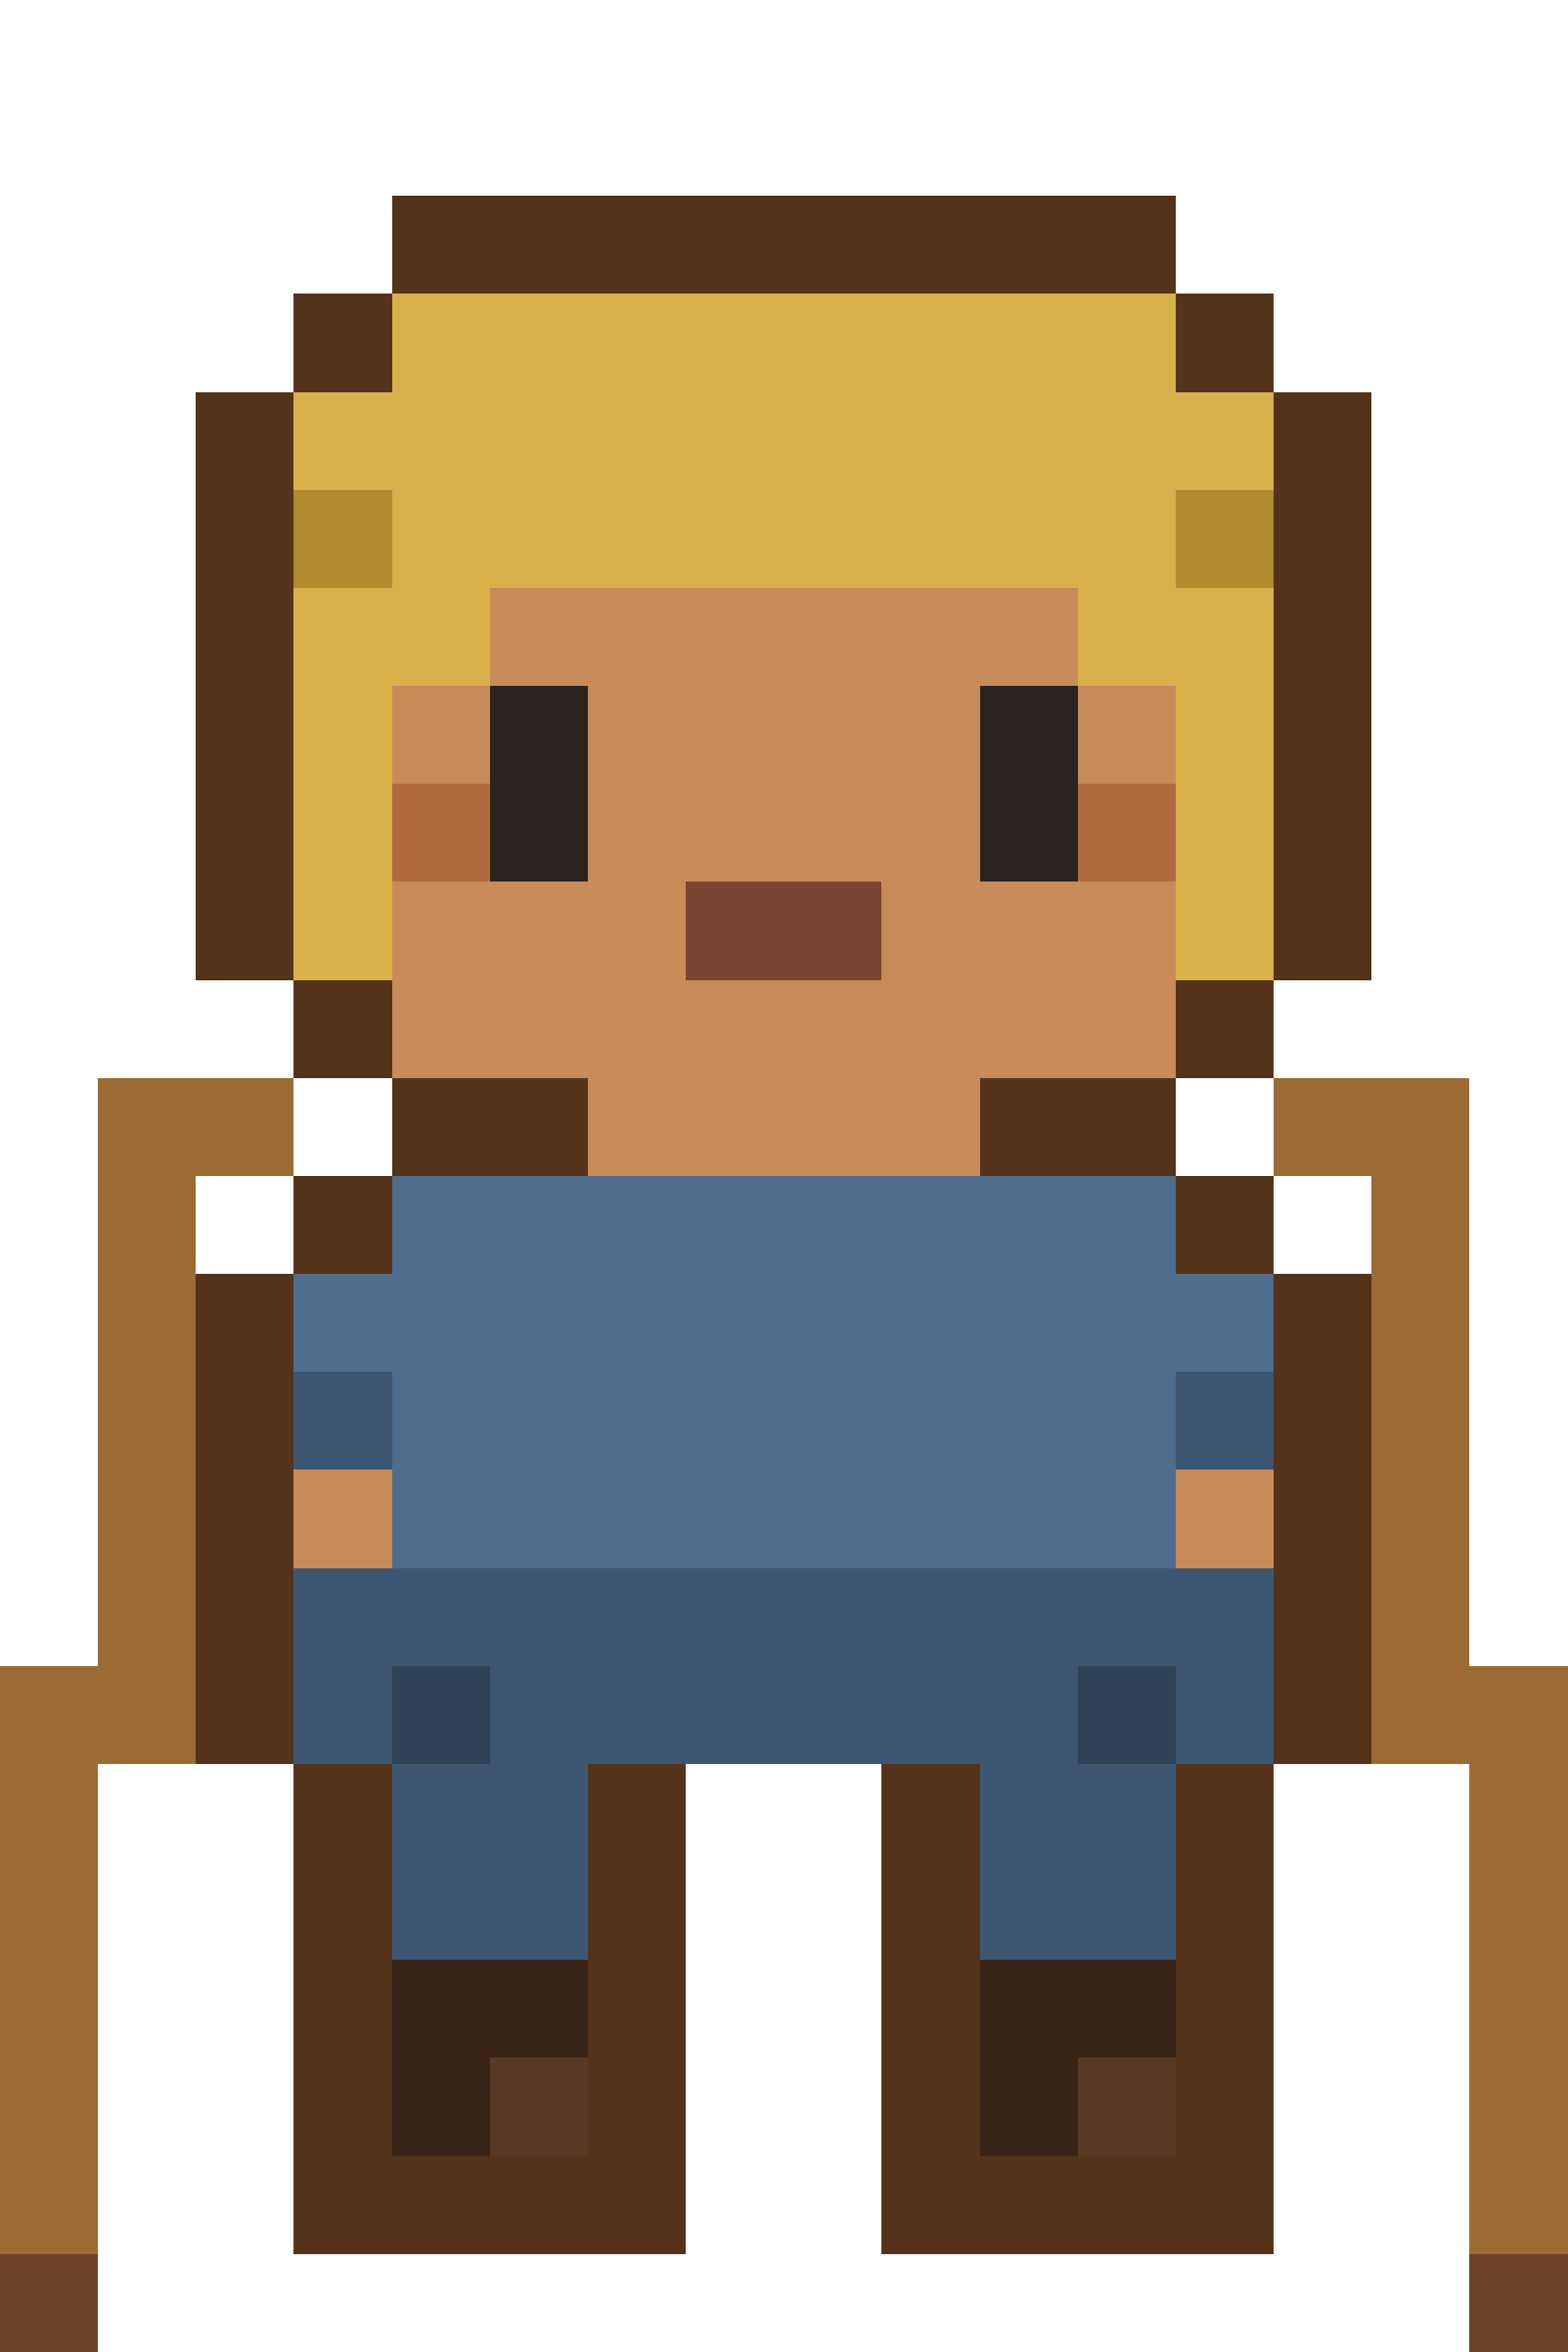
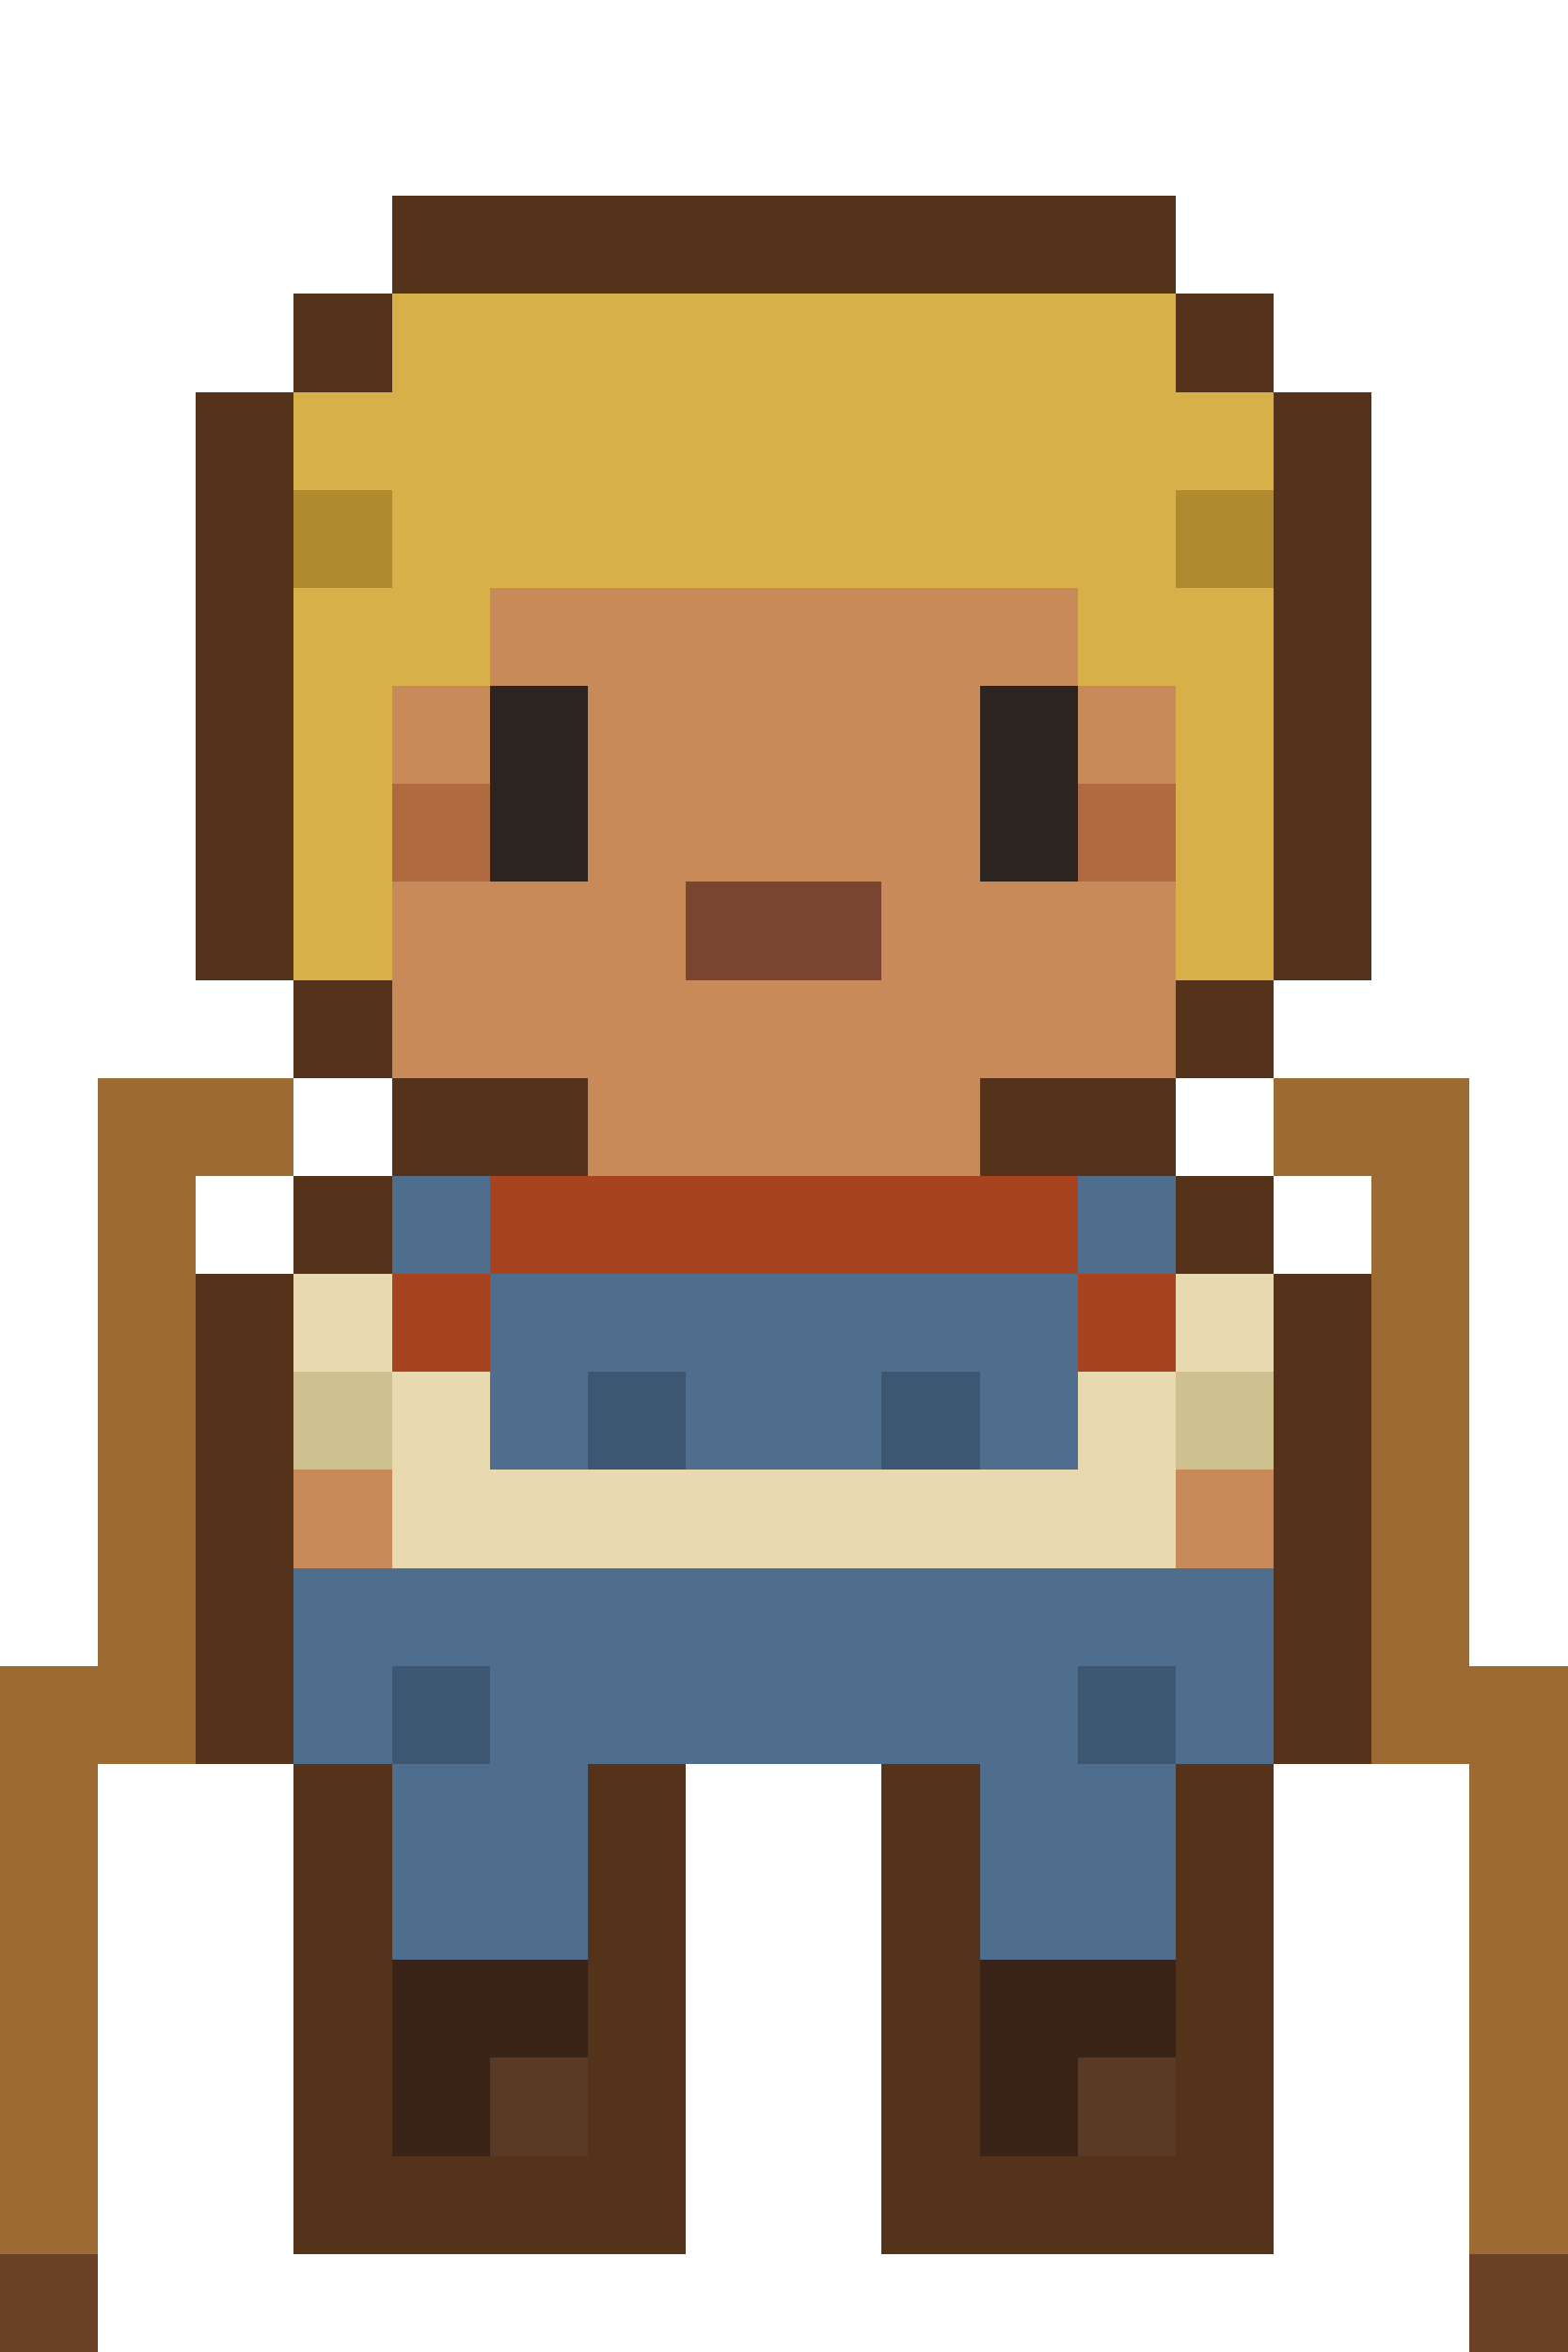
<svg xmlns="http://www.w3.org/2000/svg" viewBox="0 0 16 24" width="16" height="24" shape-rendering="crispEdges" aria-hidden="true" focusable="false">
  <rect x="4" y="2" width="1" height="1" fill="#54331a" />
  <rect x="5" y="2" width="1" height="1" fill="#54331a" />
  <rect x="6" y="2" width="1" height="1" fill="#54331a" />
  <rect x="7" y="2" width="1" height="1" fill="#54331a" />
  <rect x="8" y="2" width="1" height="1" fill="#54331a" />
  <rect x="9" y="2" width="1" height="1" fill="#54331a" />
  <rect x="10" y="2" width="1" height="1" fill="#54331a" />
  <rect x="11" y="2" width="1" height="1" fill="#54331a" />
  <rect x="3" y="3" width="1" height="1" fill="#54331a" />
  <rect x="4" y="3" width="1" height="1" fill="#d8b04a" />
  <rect x="5" y="3" width="1" height="1" fill="#d8b04a" />
  <rect x="6" y="3" width="1" height="1" fill="#d8b04a" />
  <rect x="7" y="3" width="1" height="1" fill="#d8b04a" />
  <rect x="8" y="3" width="1" height="1" fill="#d8b04a" />
  <rect x="9" y="3" width="1" height="1" fill="#d8b04a" />
  <rect x="10" y="3" width="1" height="1" fill="#d8b04a" />
  <rect x="11" y="3" width="1" height="1" fill="#d8b04a" />
  <rect x="12" y="3" width="1" height="1" fill="#54331a" />
  <rect x="2" y="4" width="1" height="1" fill="#54331a" />
  <rect x="3" y="4" width="1" height="1" fill="#d8b04a" />
  <rect x="4" y="4" width="1" height="1" fill="#d8b04a" />
  <rect x="5" y="4" width="1" height="1" fill="#d8b04a" />
  <rect x="6" y="4" width="1" height="1" fill="#d8b04a" />
  <rect x="7" y="4" width="1" height="1" fill="#d8b04a" />
  <rect x="8" y="4" width="1" height="1" fill="#d8b04a" />
  <rect x="9" y="4" width="1" height="1" fill="#d8b04a" />
  <rect x="10" y="4" width="1" height="1" fill="#d8b04a" />
  <rect x="11" y="4" width="1" height="1" fill="#d8b04a" />
  <rect x="12" y="4" width="1" height="1" fill="#d8b04a" />
  <rect x="13" y="4" width="1" height="1" fill="#54331a" />
  <rect x="2" y="5" width="1" height="1" fill="#54331a" />
  <rect x="3" y="5" width="1" height="1" fill="#b08a2e" />
  <rect x="4" y="5" width="1" height="1" fill="#d8b04a" />
  <rect x="5" y="5" width="1" height="1" fill="#d8b04a" />
  <rect x="6" y="5" width="1" height="1" fill="#d8b04a" />
  <rect x="7" y="5" width="1" height="1" fill="#d8b04a" />
  <rect x="8" y="5" width="1" height="1" fill="#d8b04a" />
  <rect x="9" y="5" width="1" height="1" fill="#d8b04a" />
  <rect x="10" y="5" width="1" height="1" fill="#d8b04a" />
  <rect x="11" y="5" width="1" height="1" fill="#d8b04a" />
  <rect x="12" y="5" width="1" height="1" fill="#b08a2e" />
  <rect x="13" y="5" width="1" height="1" fill="#54331a" />
  <rect x="2" y="6" width="1" height="1" fill="#54331a" />
  <rect x="3" y="6" width="1" height="1" fill="#d8b04a" />
  <rect x="4" y="6" width="1" height="1" fill="#d8b04a" />
  <rect x="5" y="6" width="1" height="1" fill="#c98a5a" />
  <rect x="6" y="6" width="1" height="1" fill="#c98a5a" />
  <rect x="7" y="6" width="1" height="1" fill="#c98a5a" />
  <rect x="8" y="6" width="1" height="1" fill="#c98a5a" />
  <rect x="9" y="6" width="1" height="1" fill="#c98a5a" />
  <rect x="10" y="6" width="1" height="1" fill="#c98a5a" />
  <rect x="11" y="6" width="1" height="1" fill="#d8b04a" />
  <rect x="12" y="6" width="1" height="1" fill="#d8b04a" />
  <rect x="13" y="6" width="1" height="1" fill="#54331a" />
  <rect x="2" y="7" width="1" height="1" fill="#54331a" />
  <rect x="3" y="7" width="1" height="1" fill="#d8b04a" />
  <rect x="4" y="7" width="1" height="1" fill="#c98a5a" />
  <rect x="5" y="7" width="1" height="1" fill="#2b2421" />
  <rect x="6" y="7" width="1" height="1" fill="#c98a5a" />
  <rect x="7" y="7" width="1" height="1" fill="#c98a5a" />
  <rect x="8" y="7" width="1" height="1" fill="#c98a5a" />
  <rect x="9" y="7" width="1" height="1" fill="#c98a5a" />
  <rect x="10" y="7" width="1" height="1" fill="#2b2421" />
  <rect x="11" y="7" width="1" height="1" fill="#c98a5a" />
  <rect x="12" y="7" width="1" height="1" fill="#d8b04a" />
  <rect x="13" y="7" width="1" height="1" fill="#54331a" />
  <rect x="2" y="8" width="1" height="1" fill="#54331a" />
  <rect x="3" y="8" width="1" height="1" fill="#d8b04a" />
  <rect x="4" y="8" width="1" height="1" fill="#b06a40" />
  <rect x="5" y="8" width="1" height="1" fill="#2b2421" />
  <rect x="6" y="8" width="1" height="1" fill="#c98a5a" />
  <rect x="7" y="8" width="1" height="1" fill="#c98a5a" />
  <rect x="8" y="8" width="1" height="1" fill="#c98a5a" />
  <rect x="9" y="8" width="1" height="1" fill="#c98a5a" />
  <rect x="10" y="8" width="1" height="1" fill="#2b2421" />
  <rect x="11" y="8" width="1" height="1" fill="#b06a40" />
  <rect x="12" y="8" width="1" height="1" fill="#d8b04a" />
  <rect x="13" y="8" width="1" height="1" fill="#54331a" />
  <rect x="2" y="9" width="1" height="1" fill="#54331a" />
  <rect x="3" y="9" width="1" height="1" fill="#d8b04a" />
  <rect x="4" y="9" width="1" height="1" fill="#c98a5a" />
  <rect x="5" y="9" width="1" height="1" fill="#c98a5a" />
  <rect x="6" y="9" width="1" height="1" fill="#c98a5a" />
  <rect x="7" y="9" width="1" height="1" fill="#7a4530" />
  <rect x="8" y="9" width="1" height="1" fill="#7a4530" />
  <rect x="9" y="9" width="1" height="1" fill="#c98a5a" />
  <rect x="10" y="9" width="1" height="1" fill="#c98a5a" />
  <rect x="11" y="9" width="1" height="1" fill="#c98a5a" />
  <rect x="12" y="9" width="1" height="1" fill="#d8b04a" />
  <rect x="13" y="9" width="1" height="1" fill="#54331a" />
  <rect x="3" y="10" width="1" height="1" fill="#54331a" />
  <rect x="4" y="10" width="1" height="1" fill="#c98a5a" />
  <rect x="5" y="10" width="1" height="1" fill="#c98a5a" />
  <rect x="6" y="10" width="1" height="1" fill="#c98a5a" />
  <rect x="7" y="10" width="1" height="1" fill="#c98a5a" />
  <rect x="8" y="10" width="1" height="1" fill="#c98a5a" />
  <rect x="9" y="10" width="1" height="1" fill="#c98a5a" />
  <rect x="10" y="10" width="1" height="1" fill="#c98a5a" />
  <rect x="11" y="10" width="1" height="1" fill="#c98a5a" />
  <rect x="12" y="10" width="1" height="1" fill="#54331a" />
  <rect x="1" y="11" width="1" height="1" fill="#9c6b33" />
  <rect x="2" y="11" width="1" height="1" fill="#9c6b33" />
  <rect x="4" y="11" width="1" height="1" fill="#54331a" />
  <rect x="5" y="11" width="1" height="1" fill="#54331a" />
  <rect x="6" y="11" width="1" height="1" fill="#c98a5a" />
  <rect x="7" y="11" width="1" height="1" fill="#c98a5a" />
  <rect x="8" y="11" width="1" height="1" fill="#c98a5a" />
  <rect x="9" y="11" width="1" height="1" fill="#c98a5a" />
  <rect x="10" y="11" width="1" height="1" fill="#54331a" />
  <rect x="11" y="11" width="1" height="1" fill="#54331a" />
  <rect x="13" y="11" width="1" height="1" fill="#9c6b33" />
  <rect x="14" y="11" width="1" height="1" fill="#9c6b33" />
  <rect x="1" y="12" width="1" height="1" fill="#9c6b33" />
  <rect x="3" y="12" width="1" height="1" fill="#54331a" />
  <rect x="4" y="12" width="1" height="1" fill="#4f6d8c" />
-   <rect x="5" y="12" width="1" height="1" fill="#4f6d8c" />
-   <rect x="6" y="12" width="1" height="1" fill="#4f6d8c" />
-   <rect x="7" y="12" width="1" height="1" fill="#4f6d8c" />
-   <rect x="8" y="12" width="1" height="1" fill="#4f6d8c" />
-   <rect x="9" y="12" width="1" height="1" fill="#4f6d8c" />
-   <rect x="10" y="12" width="1" height="1" fill="#4f6d8c" />
+   <rect x="5" y="12" width="1" height="1" fill="#a8431f" />
+   <rect x="6" y="12" width="1" height="1" fill="#a8431f" />
+   <rect x="7" y="12" width="1" height="1" fill="#a8431f" />
+   <rect x="8" y="12" width="1" height="1" fill="#a8431f" />
+   <rect x="9" y="12" width="1" height="1" fill="#a8431f" />
+   <rect x="10" y="12" width="1" height="1" fill="#a8431f" />
  <rect x="11" y="12" width="1" height="1" fill="#4f6d8c" />
  <rect x="12" y="12" width="1" height="1" fill="#54331a" />
  <rect x="14" y="12" width="1" height="1" fill="#9c6b33" />
  <rect x="1" y="13" width="1" height="1" fill="#9c6b33" />
  <rect x="2" y="13" width="1" height="1" fill="#54331a" />
-   <rect x="3" y="13" width="1" height="1" fill="#4f6d8c" />
-   <rect x="4" y="13" width="1" height="1" fill="#4f6d8c" />
+   <rect x="3" y="13" width="1" height="1" fill="#e8d9b0" />
+   <rect x="4" y="13" width="1" height="1" fill="#a8431f" />
  <rect x="5" y="13" width="1" height="1" fill="#4f6d8c" />
  <rect x="6" y="13" width="1" height="1" fill="#4f6d8c" />
  <rect x="7" y="13" width="1" height="1" fill="#4f6d8c" />
  <rect x="8" y="13" width="1" height="1" fill="#4f6d8c" />
  <rect x="9" y="13" width="1" height="1" fill="#4f6d8c" />
  <rect x="10" y="13" width="1" height="1" fill="#4f6d8c" />
-   <rect x="11" y="13" width="1" height="1" fill="#4f6d8c" />
-   <rect x="12" y="13" width="1" height="1" fill="#4f6d8c" />
+   <rect x="11" y="13" width="1" height="1" fill="#a8431f" />
+   <rect x="12" y="13" width="1" height="1" fill="#e8d9b0" />
  <rect x="13" y="13" width="1" height="1" fill="#54331a" />
  <rect x="14" y="13" width="1" height="1" fill="#9c6b33" />
  <rect x="1" y="14" width="1" height="1" fill="#9c6b33" />
  <rect x="2" y="14" width="1" height="1" fill="#54331a" />
-   <rect x="3" y="14" width="1" height="1" fill="#3d5773" />
-   <rect x="4" y="14" width="1" height="1" fill="#4f6d8c" />
+   <rect x="3" y="14" width="1" height="1" fill="#cfc090" />
+   <rect x="4" y="14" width="1" height="1" fill="#e8d9b0" />
  <rect x="5" y="14" width="1" height="1" fill="#4f6d8c" />
-   <rect x="6" y="14" width="1" height="1" fill="#4f6d8c" />
+   <rect x="6" y="14" width="1" height="1" fill="#3d5773" />
  <rect x="7" y="14" width="1" height="1" fill="#4f6d8c" />
  <rect x="8" y="14" width="1" height="1" fill="#4f6d8c" />
-   <rect x="9" y="14" width="1" height="1" fill="#4f6d8c" />
+   <rect x="9" y="14" width="1" height="1" fill="#3d5773" />
  <rect x="10" y="14" width="1" height="1" fill="#4f6d8c" />
-   <rect x="11" y="14" width="1" height="1" fill="#4f6d8c" />
-   <rect x="12" y="14" width="1" height="1" fill="#3d5773" />
+   <rect x="11" y="14" width="1" height="1" fill="#e8d9b0" />
+   <rect x="12" y="14" width="1" height="1" fill="#cfc090" />
  <rect x="13" y="14" width="1" height="1" fill="#54331a" />
  <rect x="14" y="14" width="1" height="1" fill="#9c6b33" />
  <rect x="1" y="15" width="1" height="1" fill="#9c6b33" />
  <rect x="2" y="15" width="1" height="1" fill="#54331a" />
  <rect x="3" y="15" width="1" height="1" fill="#c98a5a" />
-   <rect x="4" y="15" width="1" height="1" fill="#4f6d8c" />
-   <rect x="5" y="15" width="1" height="1" fill="#4f6d8c" />
-   <rect x="6" y="15" width="1" height="1" fill="#4f6d8c" />
-   <rect x="7" y="15" width="1" height="1" fill="#4f6d8c" />
-   <rect x="8" y="15" width="1" height="1" fill="#4f6d8c" />
-   <rect x="9" y="15" width="1" height="1" fill="#4f6d8c" />
-   <rect x="10" y="15" width="1" height="1" fill="#4f6d8c" />
-   <rect x="11" y="15" width="1" height="1" fill="#4f6d8c" />
+   <rect x="4" y="15" width="1" height="1" fill="#e8d9b0" />
+   <rect x="5" y="15" width="1" height="1" fill="#e8d9b0" />
+   <rect x="6" y="15" width="1" height="1" fill="#e8d9b0" />
+   <rect x="7" y="15" width="1" height="1" fill="#e8d9b0" />
+   <rect x="8" y="15" width="1" height="1" fill="#e8d9b0" />
+   <rect x="9" y="15" width="1" height="1" fill="#e8d9b0" />
+   <rect x="10" y="15" width="1" height="1" fill="#e8d9b0" />
+   <rect x="11" y="15" width="1" height="1" fill="#e8d9b0" />
  <rect x="12" y="15" width="1" height="1" fill="#c98a5a" />
  <rect x="13" y="15" width="1" height="1" fill="#54331a" />
  <rect x="14" y="15" width="1" height="1" fill="#9c6b33" />
  <rect x="1" y="16" width="1" height="1" fill="#9c6b33" />
  <rect x="2" y="16" width="1" height="1" fill="#54331a" />
-   <rect x="3" y="16" width="1" height="1" fill="#3d5773" />
-   <rect x="4" y="16" width="1" height="1" fill="#3d5773" />
-   <rect x="5" y="16" width="1" height="1" fill="#3d5773" />
-   <rect x="6" y="16" width="1" height="1" fill="#3d5773" />
-   <rect x="7" y="16" width="1" height="1" fill="#3d5773" />
-   <rect x="8" y="16" width="1" height="1" fill="#3d5773" />
-   <rect x="9" y="16" width="1" height="1" fill="#3d5773" />
-   <rect x="10" y="16" width="1" height="1" fill="#3d5773" />
-   <rect x="11" y="16" width="1" height="1" fill="#3d5773" />
-   <rect x="12" y="16" width="1" height="1" fill="#3d5773" />
+   <rect x="3" y="16" width="1" height="1" fill="#4f6d8c" />
+   <rect x="4" y="16" width="1" height="1" fill="#4f6d8c" />
+   <rect x="5" y="16" width="1" height="1" fill="#4f6d8c" />
+   <rect x="6" y="16" width="1" height="1" fill="#4f6d8c" />
+   <rect x="7" y="16" width="1" height="1" fill="#4f6d8c" />
+   <rect x="8" y="16" width="1" height="1" fill="#4f6d8c" />
+   <rect x="9" y="16" width="1" height="1" fill="#4f6d8c" />
+   <rect x="10" y="16" width="1" height="1" fill="#4f6d8c" />
+   <rect x="11" y="16" width="1" height="1" fill="#4f6d8c" />
+   <rect x="12" y="16" width="1" height="1" fill="#4f6d8c" />
  <rect x="13" y="16" width="1" height="1" fill="#54331a" />
  <rect x="14" y="16" width="1" height="1" fill="#9c6b33" />
  <rect x="0" y="17" width="1" height="1" fill="#9c6b33" />
  <rect x="1" y="17" width="1" height="1" fill="#9c6b33" />
  <rect x="2" y="17" width="1" height="1" fill="#54331a" />
-   <rect x="3" y="17" width="1" height="1" fill="#3d5773" />
-   <rect x="4" y="17" width="1" height="1" fill="#2e4356" />
-   <rect x="5" y="17" width="1" height="1" fill="#3d5773" />
-   <rect x="6" y="17" width="1" height="1" fill="#3d5773" />
-   <rect x="7" y="17" width="1" height="1" fill="#3d5773" />
-   <rect x="8" y="17" width="1" height="1" fill="#3d5773" />
-   <rect x="9" y="17" width="1" height="1" fill="#3d5773" />
-   <rect x="10" y="17" width="1" height="1" fill="#3d5773" />
-   <rect x="11" y="17" width="1" height="1" fill="#2e4356" />
-   <rect x="12" y="17" width="1" height="1" fill="#3d5773" />
+   <rect x="3" y="17" width="1" height="1" fill="#4f6d8c" />
+   <rect x="4" y="17" width="1" height="1" fill="#3d5773" />
+   <rect x="5" y="17" width="1" height="1" fill="#4f6d8c" />
+   <rect x="6" y="17" width="1" height="1" fill="#4f6d8c" />
+   <rect x="7" y="17" width="1" height="1" fill="#4f6d8c" />
+   <rect x="8" y="17" width="1" height="1" fill="#4f6d8c" />
+   <rect x="9" y="17" width="1" height="1" fill="#4f6d8c" />
+   <rect x="10" y="17" width="1" height="1" fill="#4f6d8c" />
+   <rect x="11" y="17" width="1" height="1" fill="#3d5773" />
+   <rect x="12" y="17" width="1" height="1" fill="#4f6d8c" />
  <rect x="13" y="17" width="1" height="1" fill="#54331a" />
  <rect x="14" y="17" width="1" height="1" fill="#9c6b33" />
  <rect x="15" y="17" width="1" height="1" fill="#9c6b33" />
  <rect x="0" y="18" width="1" height="1" fill="#9c6b33" />
  <rect x="3" y="18" width="1" height="1" fill="#54331a" />
-   <rect x="4" y="18" width="1" height="1" fill="#3d5773" />
-   <rect x="5" y="18" width="1" height="1" fill="#3d5773" />
+   <rect x="4" y="18" width="1" height="1" fill="#4f6d8c" />
+   <rect x="5" y="18" width="1" height="1" fill="#4f6d8c" />
  <rect x="6" y="18" width="1" height="1" fill="#54331a" />
  <rect x="9" y="18" width="1" height="1" fill="#54331a" />
-   <rect x="10" y="18" width="1" height="1" fill="#3d5773" />
-   <rect x="11" y="18" width="1" height="1" fill="#3d5773" />
+   <rect x="10" y="18" width="1" height="1" fill="#4f6d8c" />
+   <rect x="11" y="18" width="1" height="1" fill="#4f6d8c" />
  <rect x="12" y="18" width="1" height="1" fill="#54331a" />
  <rect x="15" y="18" width="1" height="1" fill="#9c6b33" />
  <rect x="0" y="19" width="1" height="1" fill="#9c6b33" />
  <rect x="3" y="19" width="1" height="1" fill="#54331a" />
-   <rect x="4" y="19" width="1" height="1" fill="#3d5773" />
-   <rect x="5" y="19" width="1" height="1" fill="#3d5773" />
+   <rect x="4" y="19" width="1" height="1" fill="#4f6d8c" />
+   <rect x="5" y="19" width="1" height="1" fill="#4f6d8c" />
  <rect x="6" y="19" width="1" height="1" fill="#54331a" />
  <rect x="9" y="19" width="1" height="1" fill="#54331a" />
-   <rect x="10" y="19" width="1" height="1" fill="#3d5773" />
-   <rect x="11" y="19" width="1" height="1" fill="#3d5773" />
+   <rect x="10" y="19" width="1" height="1" fill="#4f6d8c" />
+   <rect x="11" y="19" width="1" height="1" fill="#4f6d8c" />
  <rect x="12" y="19" width="1" height="1" fill="#54331a" />
  <rect x="15" y="19" width="1" height="1" fill="#9c6b33" />
  <rect x="0" y="20" width="1" height="1" fill="#9c6b33" />
  <rect x="3" y="20" width="1" height="1" fill="#54331a" />
  <rect x="4" y="20" width="1" height="1" fill="#3a2417" />
  <rect x="5" y="20" width="1" height="1" fill="#3a2417" />
  <rect x="6" y="20" width="1" height="1" fill="#54331a" />
  <rect x="9" y="20" width="1" height="1" fill="#54331a" />
  <rect x="10" y="20" width="1" height="1" fill="#3a2417" />
  <rect x="11" y="20" width="1" height="1" fill="#3a2417" />
  <rect x="12" y="20" width="1" height="1" fill="#54331a" />
  <rect x="15" y="20" width="1" height="1" fill="#9c6b33" />
  <rect x="0" y="21" width="1" height="1" fill="#9c6b33" />
  <rect x="3" y="21" width="1" height="1" fill="#54331a" />
  <rect x="4" y="21" width="1" height="1" fill="#3a2417" />
  <rect x="5" y="21" width="1" height="1" fill="#5a3a24" />
  <rect x="6" y="21" width="1" height="1" fill="#54331a" />
  <rect x="9" y="21" width="1" height="1" fill="#54331a" />
  <rect x="10" y="21" width="1" height="1" fill="#3a2417" />
  <rect x="11" y="21" width="1" height="1" fill="#5a3a24" />
  <rect x="12" y="21" width="1" height="1" fill="#54331a" />
  <rect x="15" y="21" width="1" height="1" fill="#9c6b33" />
  <rect x="0" y="22" width="1" height="1" fill="#9c6b33" />
  <rect x="3" y="22" width="1" height="1" fill="#54331a" />
  <rect x="4" y="22" width="1" height="1" fill="#54331a" />
  <rect x="5" y="22" width="1" height="1" fill="#54331a" />
  <rect x="6" y="22" width="1" height="1" fill="#54331a" />
  <rect x="9" y="22" width="1" height="1" fill="#54331a" />
  <rect x="10" y="22" width="1" height="1" fill="#54331a" />
  <rect x="11" y="22" width="1" height="1" fill="#54331a" />
  <rect x="12" y="22" width="1" height="1" fill="#54331a" />
  <rect x="15" y="22" width="1" height="1" fill="#9c6b33" />
  <rect x="0" y="23" width="1" height="1" fill="#6b4226" />
  <rect x="15" y="23" width="1" height="1" fill="#6b4226" />
</svg>
